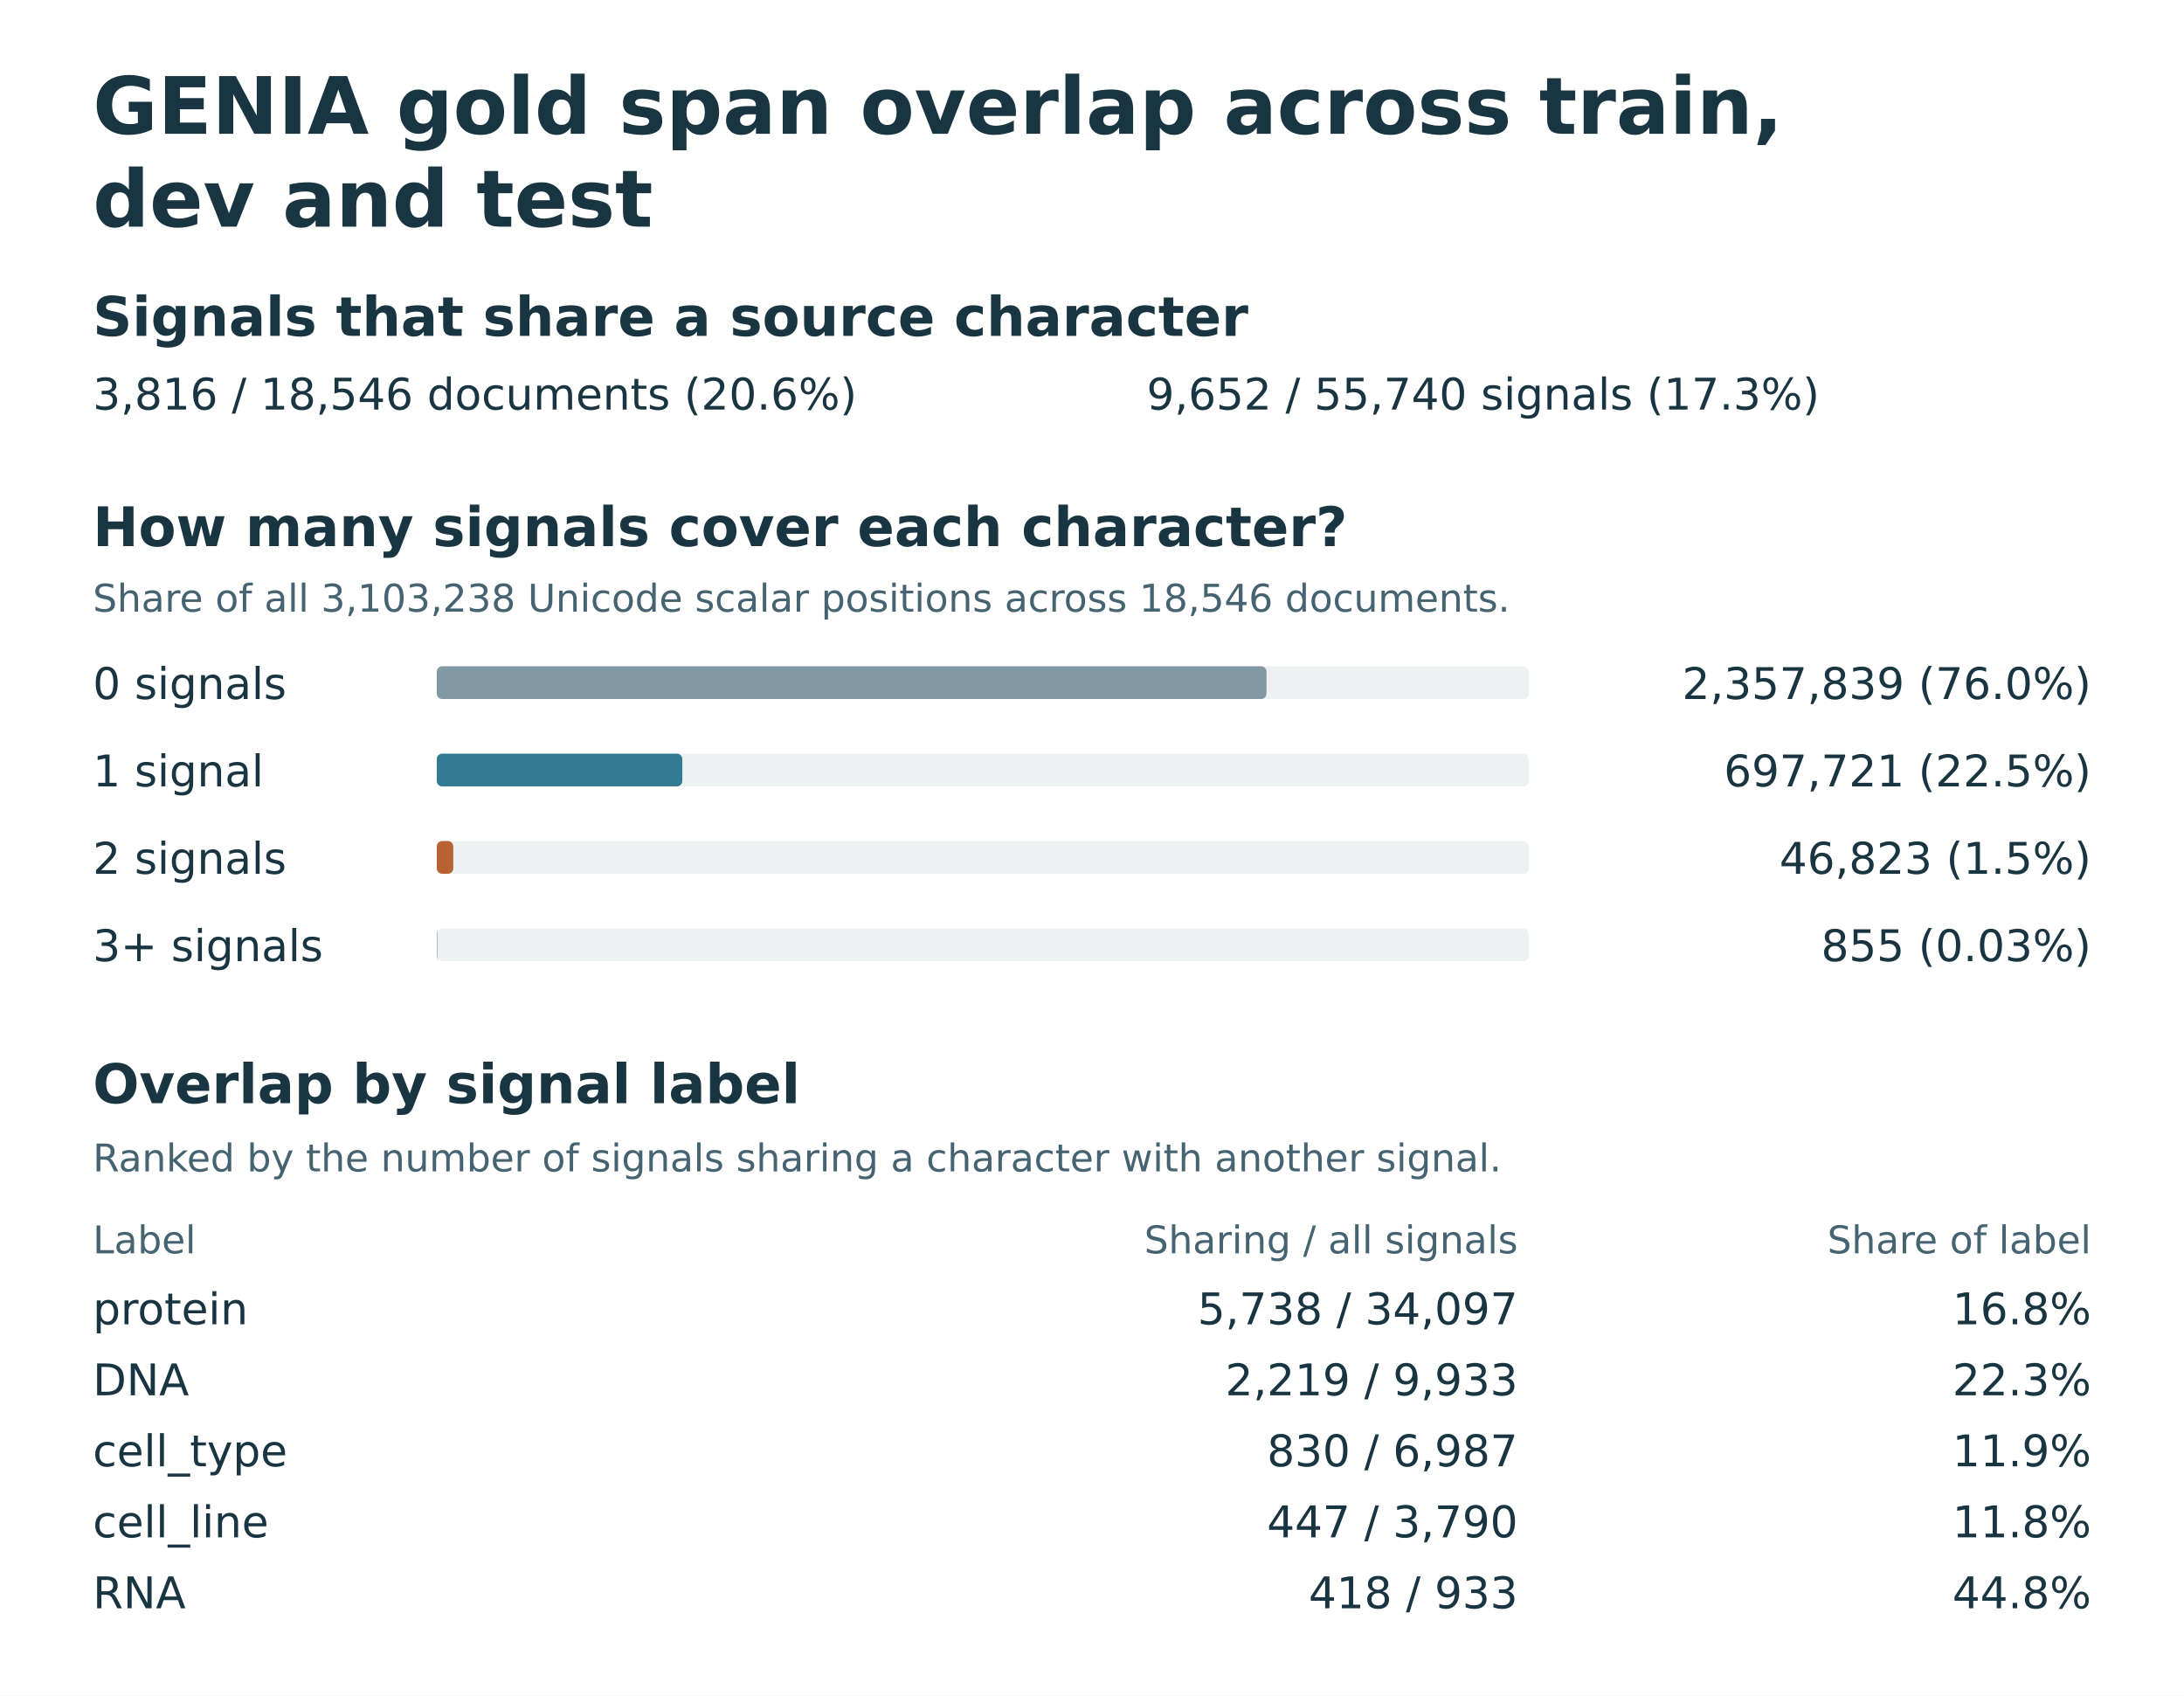
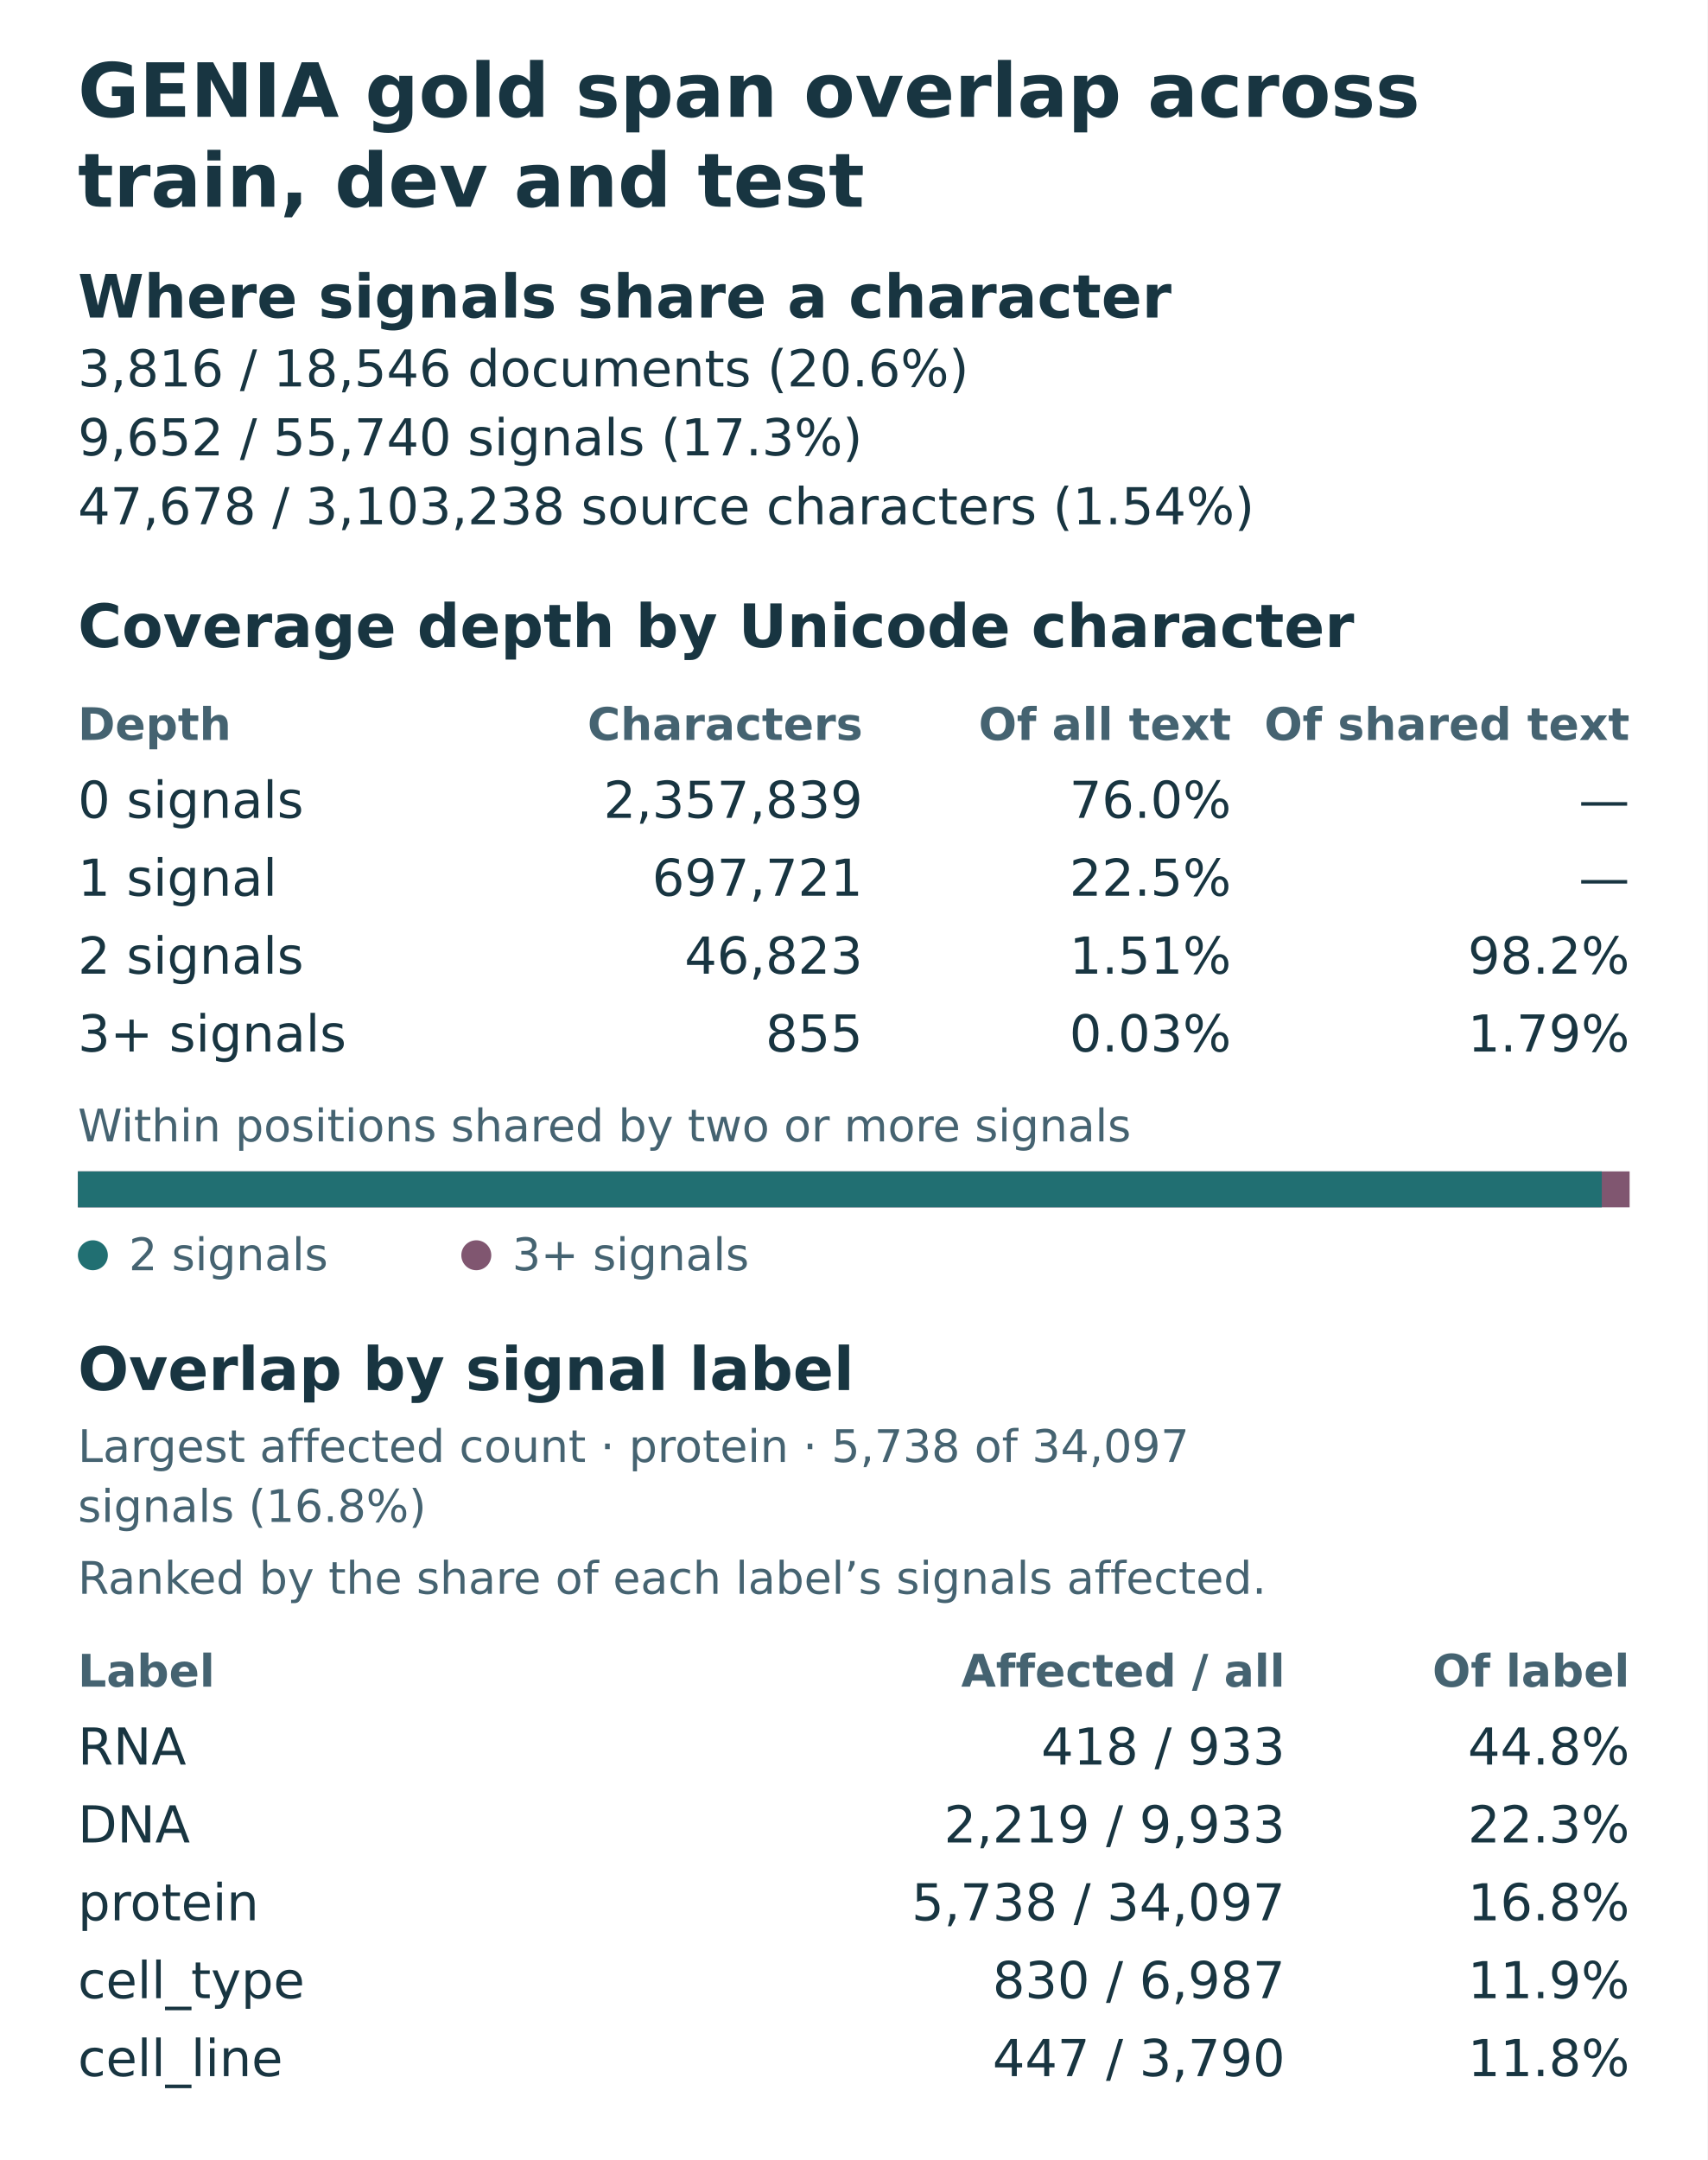
- <svg xmlns="http://www.w3.org/2000/svg" viewBox="0 0 800 621" width="800" height="621" role="img" aria-labelledby="title desc">
-   <style>text{font:16px "DejaVu Sans",sans-serif;fill:#183541}.title{font-size:29px;font-weight:700}.heading{font-size:20px;font-weight:700}.muted{font-size:14px;fill:#456371}.value{font-variant-numeric:tabular-nums}.row{font-size:16px}</style>
-   <rect width="800" height="621" fill="white" />
-   <text x="34" y="49" class="title">GENIA gold span overlap across train,</text>
-   <text x="34" y="83" class="title">dev and test</text>
-   <text x="34" y="123" class="heading">Signals that share a source character</text>
-   <text x="34" y="150" class="value">3,816 / 18,546 documents (20.6%)</text>
-   <text x="420" y="150" class="value">9,652 / 55,740 signals (17.3%)</text>
-   <text x="34" y="200" class="heading">How many signals cover each character?</text>
-   <text x="34" y="224" class="muted">Share of all 3,103,238 Unicode scalar positions across 18,546 documents.</text>
-   <text x="34" y="256">0 signals</text>
-   <rect x="160" y="244" width="400" height="12" rx="2" fill="#edf1f2" />
-   <rect x="160" y="244" width="303.920" height="12" rx="2" fill="#8299a3" />
-   <text x="766" y="256" text-anchor="end" class="value">2,357,839 (76.0%)</text>
-   <text x="34" y="288">1 signal</text>
-   <rect x="160" y="276" width="400" height="12" rx="2" fill="#edf1f2" />
-   <rect x="160" y="276" width="89.935" height="12" rx="2" fill="#327c93" />
-   <text x="766" y="288" text-anchor="end" class="value">697,721 (22.5%)</text>
-   <text x="34" y="320">2 signals</text>
-   <rect x="160" y="308" width="400" height="12" rx="2" fill="#edf1f2" />
-   <rect x="160" y="308" width="6.035" height="12" rx="2" fill="#b86232" />
-   <text x="766" y="320" text-anchor="end" class="value">46,823 (1.5%)</text>
-   <text x="34" y="352">3+ signals</text>
-   <rect x="160" y="340" width="400" height="12" rx="2" fill="#edf1f2" />
-   <rect x="160" y="340" width="0.110" height="12" rx="2" fill="#773e71" />
-   <text x="766" y="352" text-anchor="end" class="value">855 (0.03%)</text>
-   <text x="34" y="404" class="heading">Overlap by signal label</text>
-   <text x="34" y="429" class="muted">Ranked by the number of signals sharing a character with another signal.</text>
-   <text x="34" y="459" class="muted">Label</text>
-   <text x="556" y="459" text-anchor="end" class="muted">Sharing / all signals</text>
-   <text x="766" y="459" text-anchor="end" class="muted">Share of label</text>
-   <text x="34" y="485" class="row">protein</text>
-   <text x="556" y="485" text-anchor="end" class="value">5,738 / 34,097</text>
-   <text x="766" y="485" text-anchor="end" class="value">16.8%</text>
-   <text x="34" y="511" class="row">DNA</text>
-   <text x="556" y="511" text-anchor="end" class="value">2,219 / 9,933</text>
-   <text x="766" y="511" text-anchor="end" class="value">22.3%</text>
-   <text x="34" y="537" class="row">cell_type</text>
-   <text x="556" y="537" text-anchor="end" class="value">830 / 6,987</text>
-   <text x="766" y="537" text-anchor="end" class="value">11.9%</text>
-   <text x="34" y="563" class="row">cell_line</text>
-   <text x="556" y="563" text-anchor="end" class="value">447 / 3,790</text>
-   <text x="766" y="563" text-anchor="end" class="value">11.8%</text>
-   <text x="34" y="589" class="row">RNA</text>
-   <text x="556" y="589" text-anchor="end" class="value">418 / 933</text>
-   <text x="766" y="589" text-anchor="end" class="value">44.8%</text>
+ <svg xmlns="http://www.w3.org/2000/svg" viewBox="0 0 570 721" width="570" height="721" role="img" aria-labelledby="title desc">
+   <style>text{font:17px "DejaVu Sans",sans-serif;fill:#183541}.title{font-size:25px;font-weight:700}.heading{font-size:20px;font-weight:700}.muted,.col{font-size:15px;fill:#456371}.col{font-weight:700}.value,.num{font-variant-numeric:tabular-nums}.num{text-anchor:end}</style>
+   <rect width="570" height="721" fill="white" />
+   <text x="26" y="39" class="title">GENIA gold span overlap across</text>
+   <text x="26" y="69" class="title">train, dev and test</text>
+   <text x="26" y="106" class="heading">Where signals share a character</text>
+   <text x="26" y="129" class="value">3,816 / 18,546 documents (20.6%)</text>
+   <text x="26" y="152" class="value">9,652 / 55,740 signals (17.3%)</text>
+   <text x="26" y="175" class="value">47,678 / 3,103,238 source characters (1.54%)</text>
+   <text x="26" y="216" class="heading">Coverage depth by Unicode character</text>
+   <text x="26" y="247" class="col">Depth</text>
+   <text x="288" y="247" class="col num">Characters</text>
+   <text x="411" y="247" class="col num">Of all text</text>
+   <text x="544" y="247" class="col num">Of shared text</text>
+   <text x="26" y="273">0 signals</text>
+   <text x="288" y="273" class="num">2,357,839</text>
+   <text x="411" y="273" class="num">76.0%</text>
+   <text x="544" y="273" class="num">—</text>
+   <text x="26" y="299">1 signal</text>
+   <text x="288" y="299" class="num">697,721</text>
+   <text x="411" y="299" class="num">22.5%</text>
+   <text x="544" y="299" class="num">—</text>
+   <text x="26" y="325">2 signals</text>
+   <text x="288" y="325" class="num">46,823</text>
+   <text x="411" y="325" class="num">1.51%</text>
+   <text x="544" y="325" class="num">98.2%</text>
+   <text x="26" y="351">3+ signals</text>
+   <text x="288" y="351" class="num">855</text>
+   <text x="411" y="351" class="num">0.03%</text>
+   <text x="544" y="351" class="num">1.79%</text>
+   <text x="26" y="381" class="muted">Within positions shared by two or more signals</text>
+   <rect x="26" y="391" width="518" height="12" fill="#805670" />
+   <rect x="26" y="391" width="508.711" height="12" fill="#216f72" />
+   <circle cx="31" cy="419" r="5" fill="#216f72" />
+   <text x="43" y="424" class="muted">2 signals</text>
+   <circle cx="159" cy="419" r="5" fill="#805670" />
+   <text x="171" y="424" class="muted">3+ signals</text>
+   <text x="26" y="464" class="heading">Overlap by signal label</text>
+   <text x="26" y="488" class="muted">Largest affected count · protein · 5,738 of 34,097</text>
+   <text x="26" y="508" class="muted">signals (16.8%)</text>
+   <text x="26" y="532" class="muted">Ranked by the share of each label’s signals affected.</text>
+   <text x="26" y="563" class="col">Label</text>
+   <text x="429" y="563" class="col num">Affected / all</text>
+   <text x="544" y="563" class="col num">Of label</text>
+   <text x="26" y="589" class="">RNA</text>
+   <text x="429" y="589" class="num">418 / 933</text>
+   <text x="544" y="589" class="num">44.8%</text>
+   <text x="26" y="615" class="">DNA</text>
+   <text x="429" y="615" class="num">2,219 / 9,933</text>
+   <text x="544" y="615" class="num">22.3%</text>
+   <text x="26" y="641" class="">protein</text>
+   <text x="429" y="641" class="num">5,738 / 34,097</text>
+   <text x="544" y="641" class="num">16.8%</text>
+   <text x="26" y="667" class="">cell_type</text>
+   <text x="429" y="667" class="num">830 / 6,987</text>
+   <text x="544" y="667" class="num">11.9%</text>
+   <text x="26" y="693" class="">cell_line</text>
+   <text x="429" y="693" class="num">447 / 3,790</text>
+   <text x="544" y="693" class="num">11.8%</text>
</svg>
